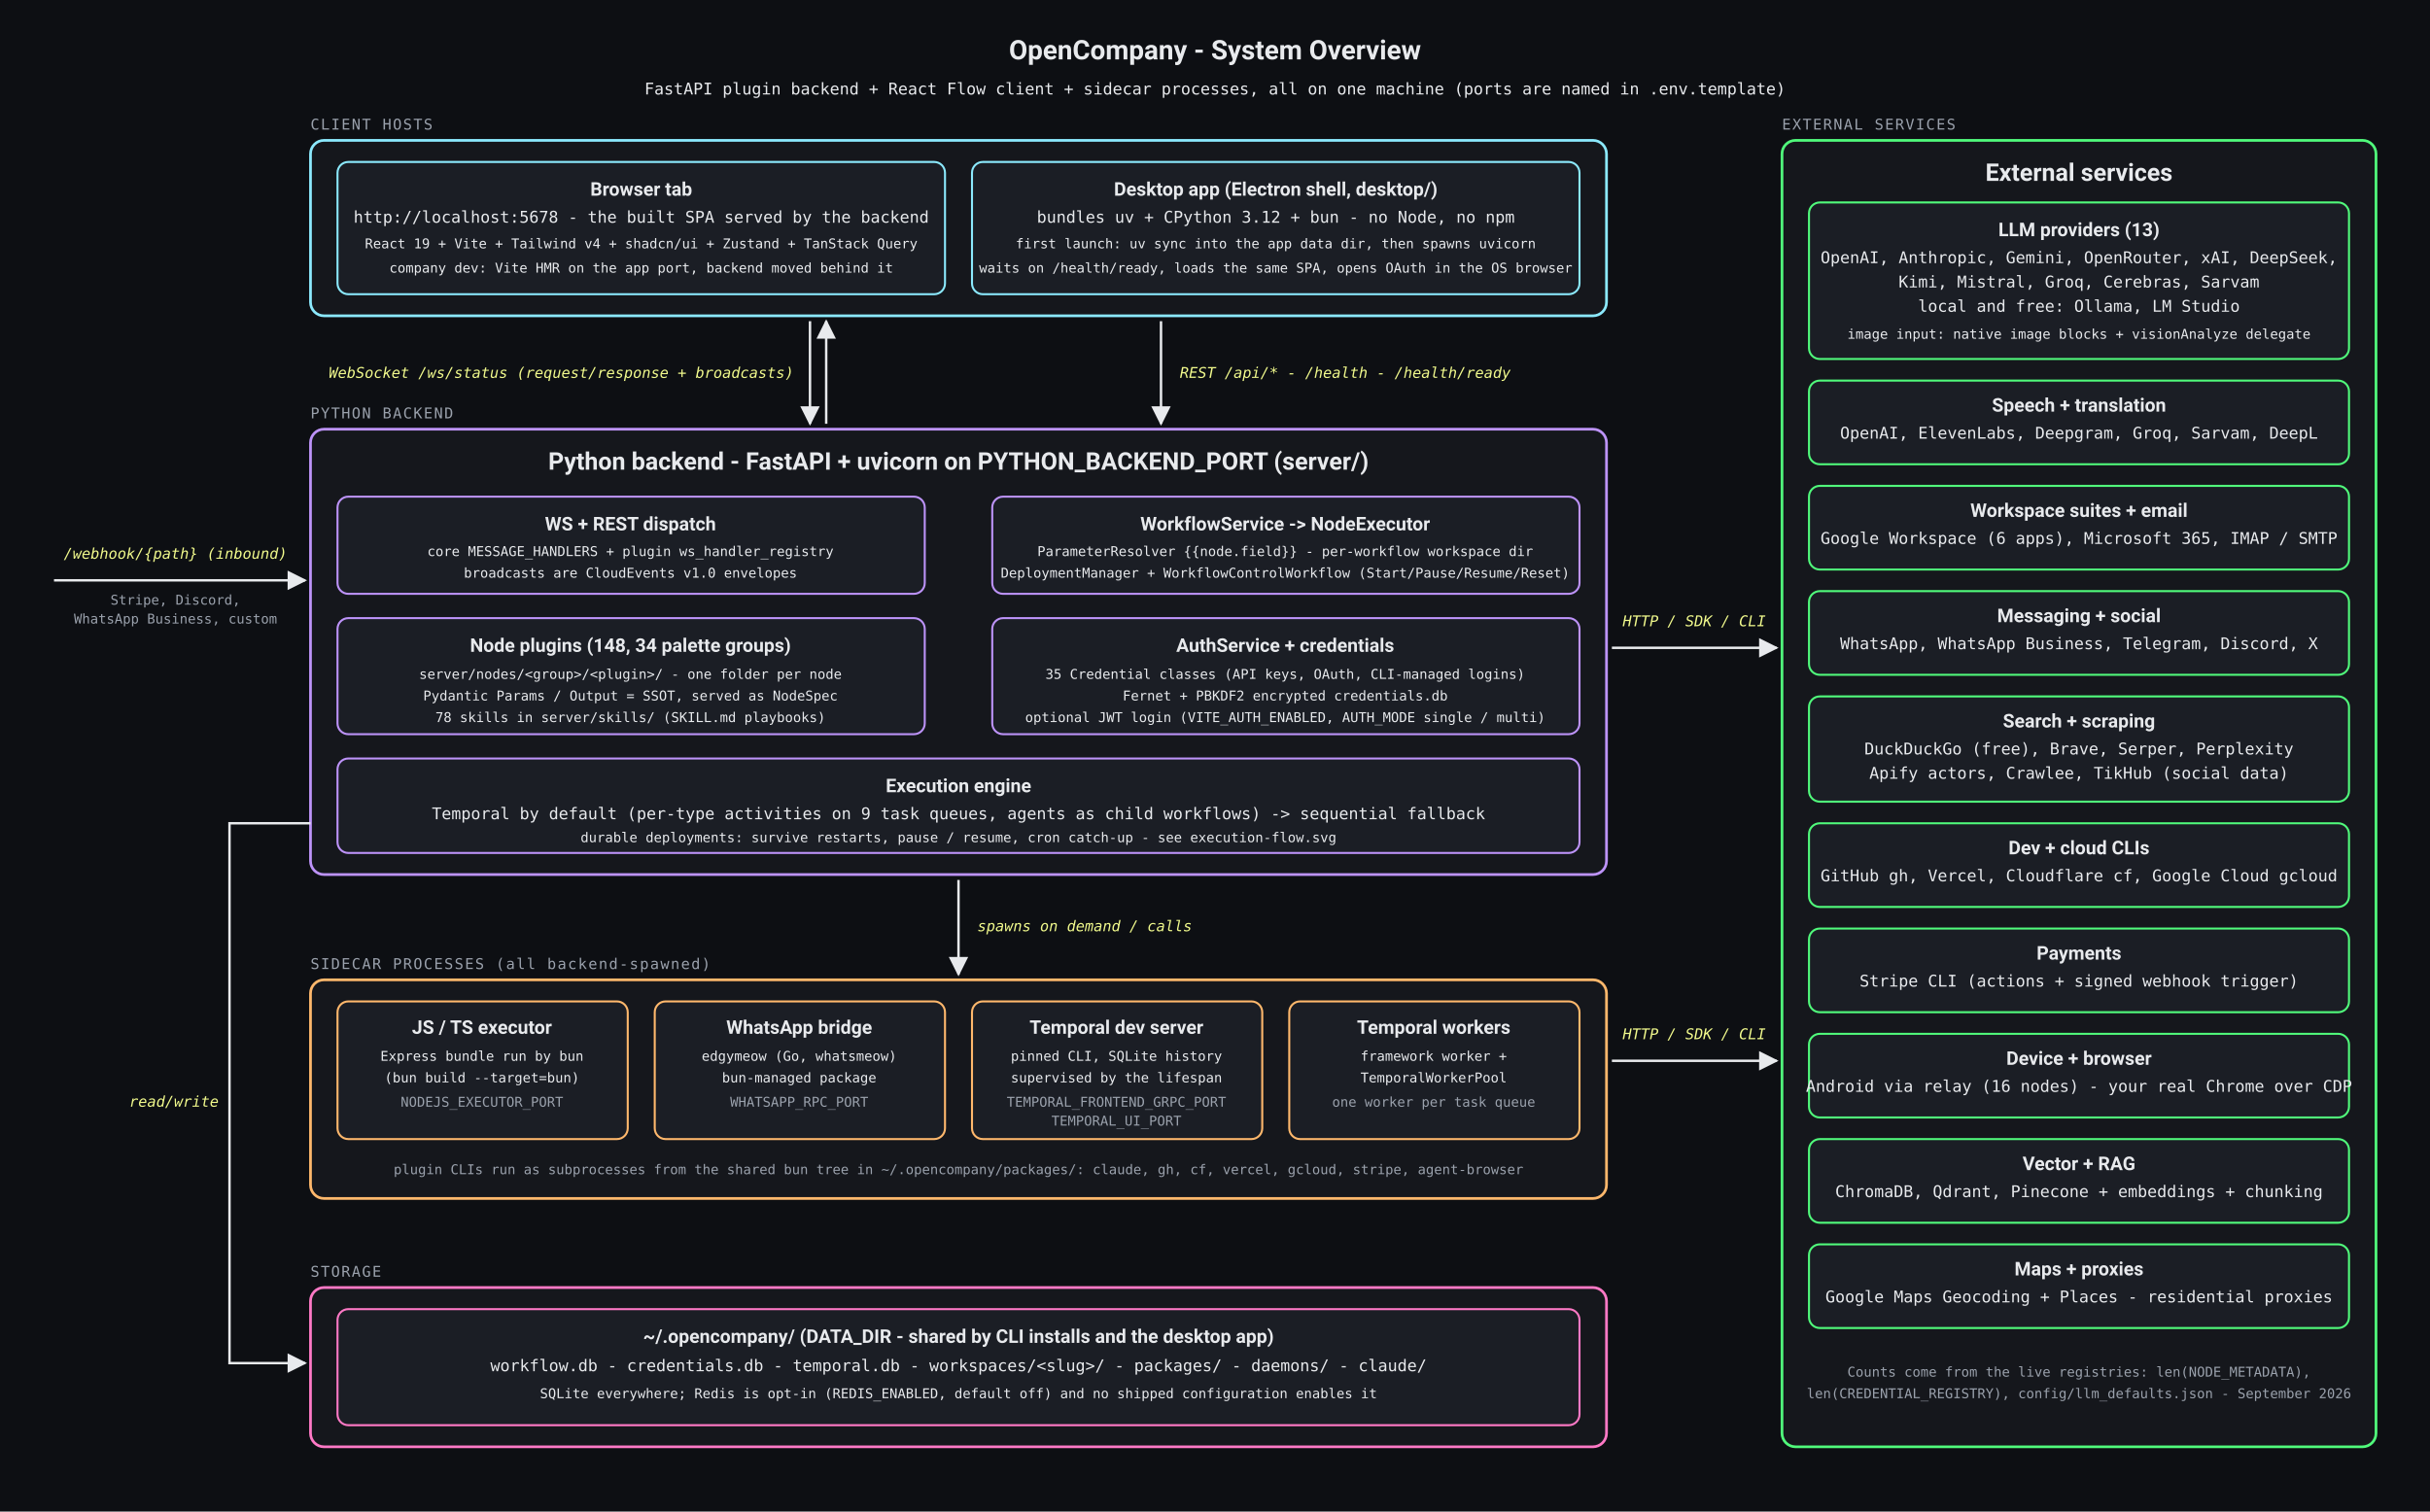
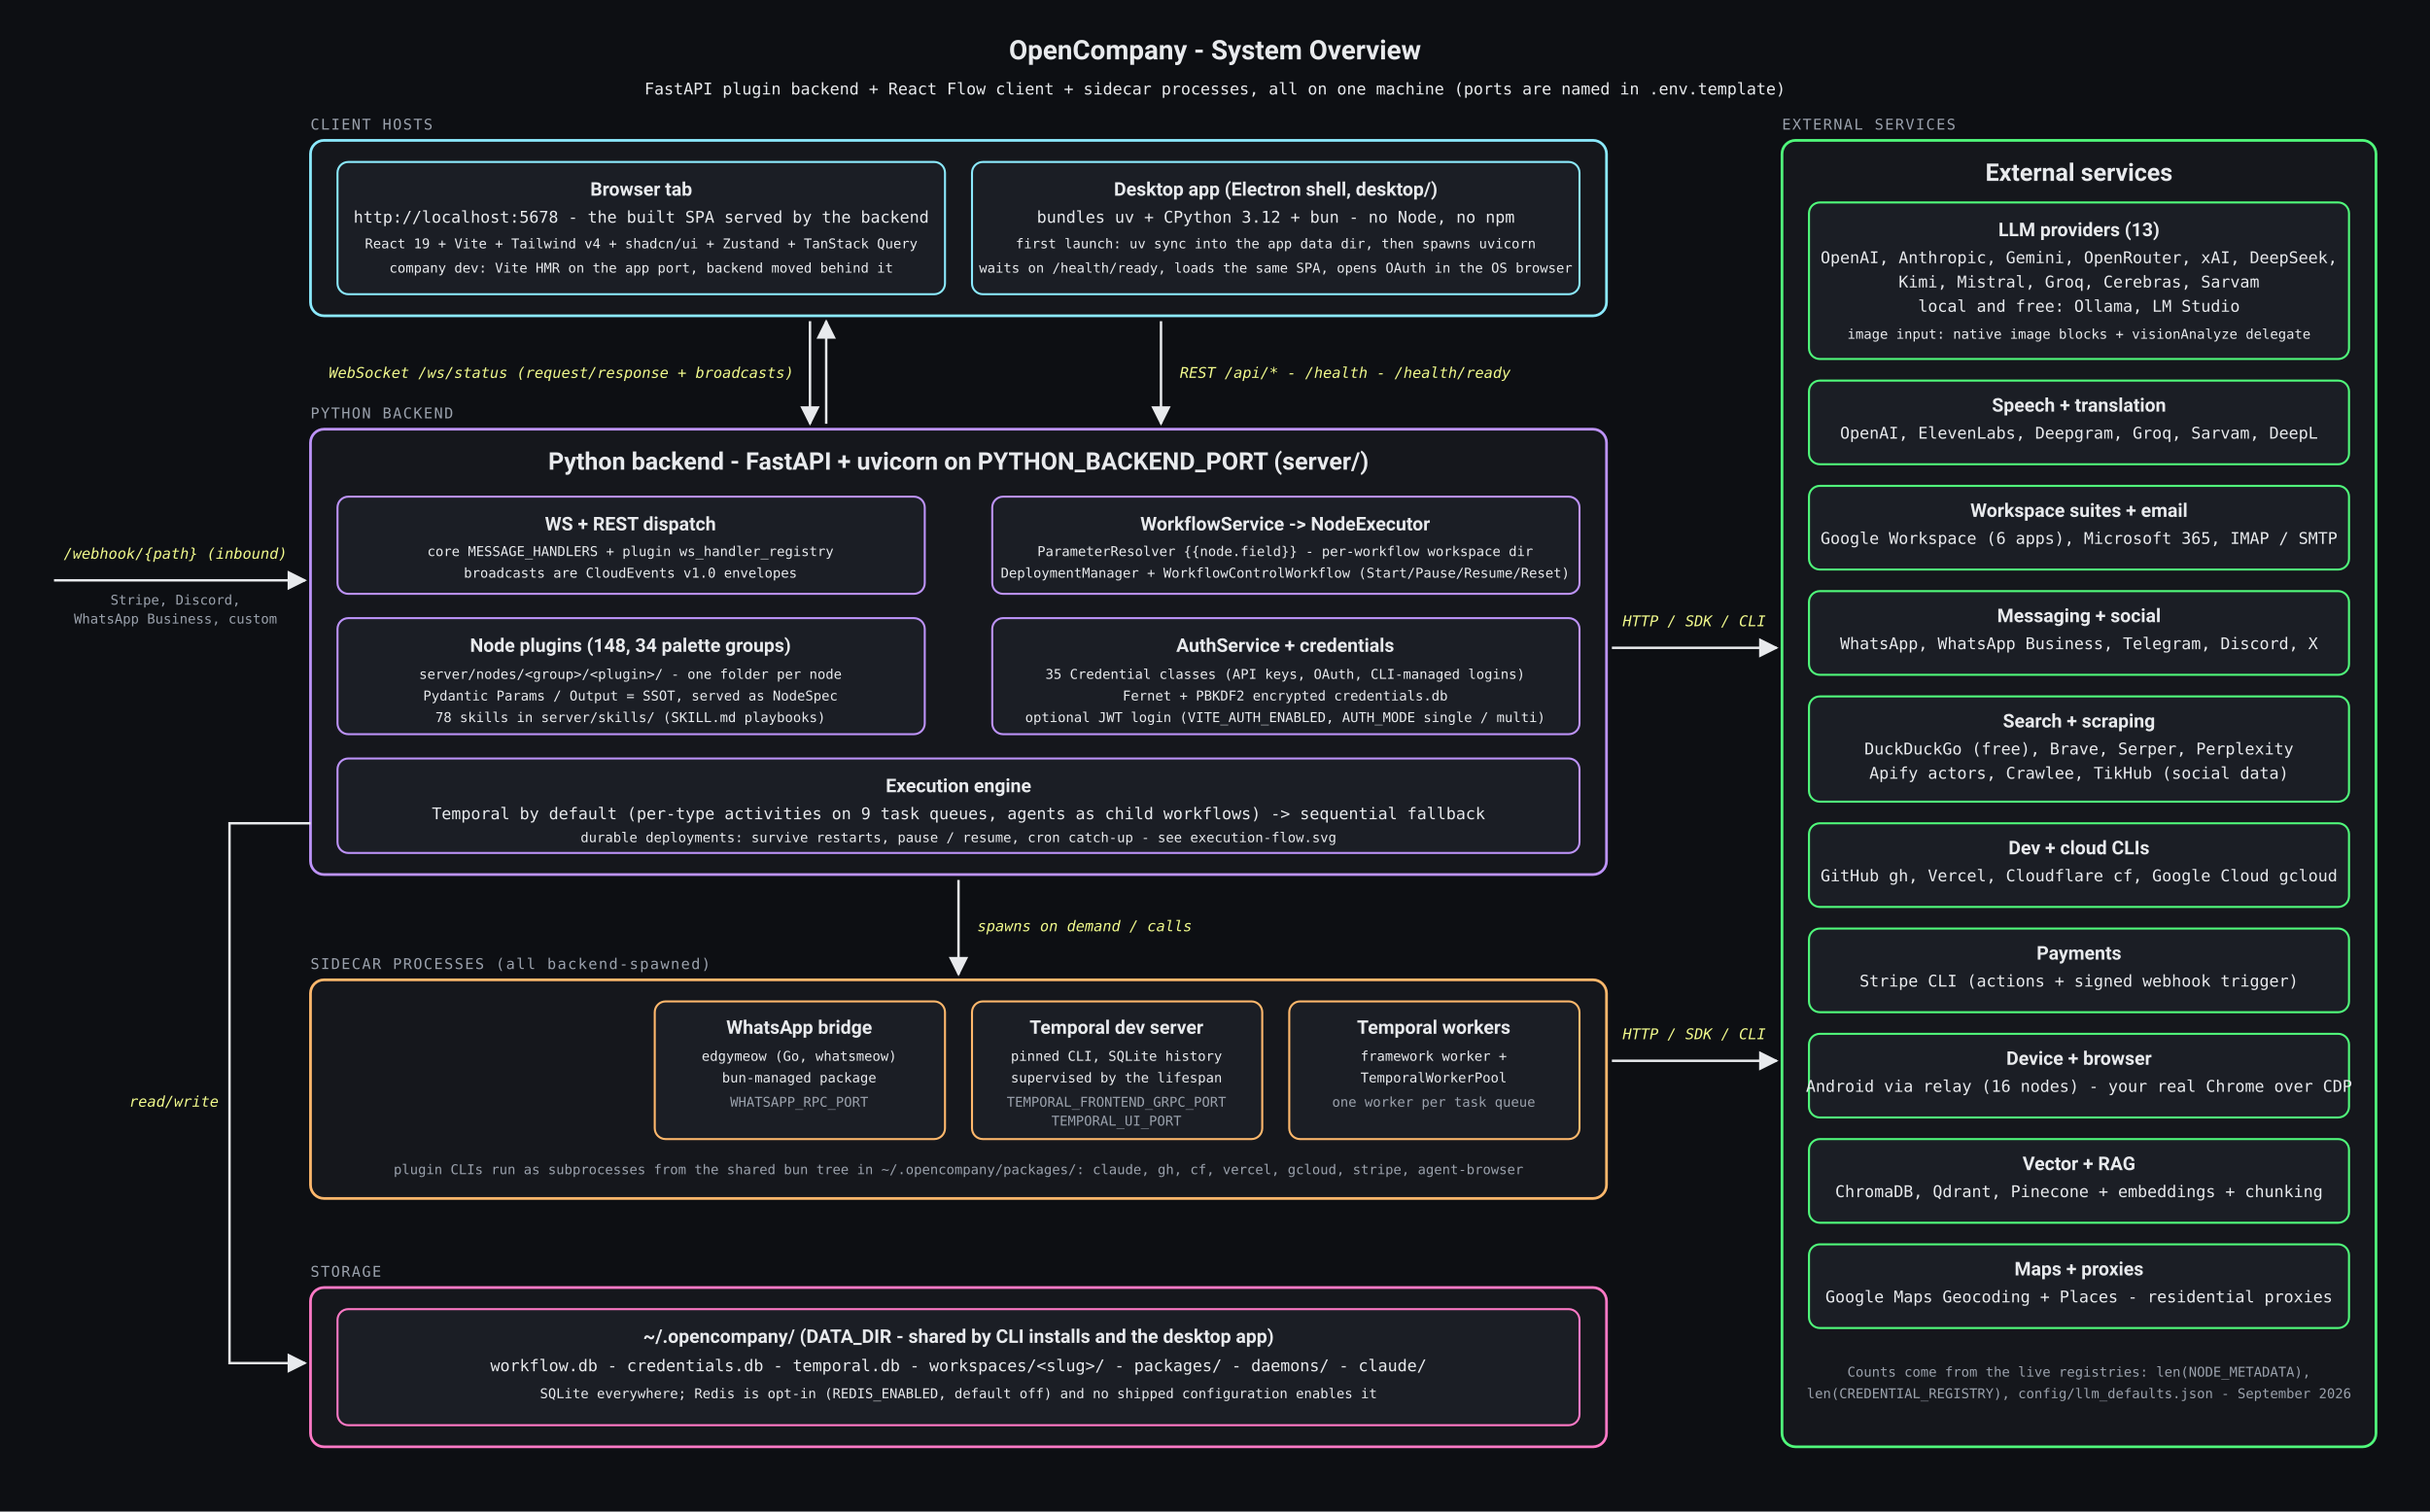
<svg xmlns="http://www.w3.org/2000/svg" viewBox="0 0 1800 1120" width="100%" preserveAspectRatio="xMidYMid meet" font-family="ui-monospace, SFMono-Regular, 'SF Mono', Menlo, Monaco, Consolas, monospace">
  <defs>
    <marker id="arrow" viewBox="0 0 10 10" refX="9" refY="5" markerWidth="8" markerHeight="8" orient="auto-start-reverse">
      <path d="M0,0 L10,5 L0,10 z" fill="#e8eaed" />
    </marker>
    <style>
      .bg { fill: #0d0f13; }
      .panel { fill: #15171c; stroke-width: 2; }
      .p-cyan { stroke: #8be9fd; } .p-purple { stroke: #bd93f9; } .p-orange { stroke: #ffb86c; } .p-green { stroke: #50fa7b; } .p-pink { stroke: #ff79c6; }
      .title { fill: #e8eaed; font-size: 20px; font-weight: 700; }
      .h1 { fill: #e8eaed; font-size: 18px; font-weight: 700; }
      .h2 { fill: #e8eaed; font-size: 14px; font-weight: 700; }
      .sub { fill: #e8eaed; font-size: 12px; }
      .small { fill: #e8eaed; font-size: 10px; }
      .dim { fill: #9aa1ac; font-size: 10px; }
      .label { fill: #f1fa8c; font-size: 11px; font-style: italic; }
      .conn { stroke: #e8eaed; stroke-width: 1.8; fill: none; }
      .conn-dot { stroke: #9aa1ac; stroke-width: 1.5; fill: none; stroke-dasharray: 4 4; }
      .box { fill: #1b1e25; stroke-width: 1.5; }
      .tier-label { fill: #9aa1ac; font-size: 11px; text-transform: uppercase; letter-spacing: 1px; }
      .accent-cyan { fill: #8be9fd; } .accent-purple { fill: #bd93f9; } .accent-green { fill: #50fa7b; } .accent-orange { fill: #ffb86c; } .accent-pink { fill: #ff79c6; }
          .title, .h1, .h2 { font-family: 'Geist Variable', system-ui, -apple-system, BlinkMacSystemFont, 'Segoe UI', Roboto, sans-serif; }
    </style>
  </defs>
  <rect class="bg" width="1800" height="1120" />
  <text class="title" x="900" y="44" text-anchor="middle">OpenCompany - System Overview</text>
  <text class="sub" x="900" y="70" text-anchor="middle">FastAPI plugin backend + React Flow client + sidecar processes, all on one machine (ports are named in .env.template)</text>
  <text class="tier-label" x="230" y="96">CLIENT HOSTS</text>
  <rect class="panel p-cyan" x="230" y="104" width="960" height="130" rx="10" />
  <rect class="box p-cyan" x="250" y="120" width="450" height="98" rx="8" />
  <text class="h2" x="475" y="145" text-anchor="middle">Browser tab</text>
  <text class="sub" x="475" y="165" text-anchor="middle">http://localhost:5678 - the built SPA served by the backend</text>
  <text class="small" x="475" y="184" text-anchor="middle">React 19 + Vite + Tailwind v4 + shadcn/ui + Zustand + TanStack Query</text>
  <text class="small" x="475" y="202" text-anchor="middle">company dev: Vite HMR on the app port, backend moved behind it</text>
  <rect class="box p-cyan" x="720" y="120" width="450" height="98" rx="8" />
  <text class="h2" x="945" y="145" text-anchor="middle">Desktop app (Electron shell, desktop/)</text>
  <text class="sub" x="945" y="165" text-anchor="middle">bundles uv + CPython 3.12 + bun - no Node, no npm</text>
  <text class="small" x="945" y="184" text-anchor="middle">first launch: uv sync into the app data dir, then spawns uvicorn</text>
  <text class="small" x="945" y="202" text-anchor="middle">waits on /health/ready, loads the same SPA, opens OAuth in the OS browser</text>
  <path class="conn" d="M 600 238 L 600 314" marker-end="url(#arrow)" />
  <path class="conn" d="M 612 314 L 612 238" marker-end="url(#arrow)" />
  <text class="label" x="588" y="280" text-anchor="end">WebSocket /ws/status (request/response + broadcasts)</text>
  <path class="conn" d="M 860 238 L 860 314" marker-end="url(#arrow)" />
  <text class="label" x="874" y="280">REST /api/* - /health - /health/ready</text>
  <path class="conn" d="M 40 430 L 226 430" marker-end="url(#arrow)" />
  <text class="label" x="130" y="414" text-anchor="middle">/webhook/{path} (inbound)</text>
  <text class="dim" x="130" y="448" text-anchor="middle">Stripe, Discord,</text>
  <text class="dim" x="130" y="462" text-anchor="middle">WhatsApp Business, custom</text>
  <text class="tier-label" x="230" y="310">PYTHON BACKEND</text>
  <rect class="panel p-purple" x="230" y="318" width="960" height="330" rx="10" />
  <text class="h1" x="710" y="348" text-anchor="middle">Python backend - FastAPI + uvicorn on PYTHON_BACKEND_PORT (server/)</text>
  <rect class="box p-purple" x="250" y="368" width="435" height="72" rx="8" />
  <text class="h2" x="467" y="393" text-anchor="middle">WS + REST dispatch</text>
  <text class="small" x="467" y="412" text-anchor="middle">core MESSAGE_HANDLERS + plugin ws_handler_registry</text>
  <text class="small" x="467" y="428" text-anchor="middle">broadcasts are CloudEvents v1.0 envelopes</text>
  <rect class="box p-purple" x="735" y="368" width="435" height="72" rx="8" />
  <text class="h2" x="952" y="393" text-anchor="middle">WorkflowService -&gt; NodeExecutor</text>
  <text class="small" x="952" y="412" text-anchor="middle">ParameterResolver {{node.field}} - per-workflow workspace dir</text>
  <text class="small" x="952" y="428" text-anchor="middle">DeploymentManager + WorkflowControlWorkflow (Start/Pause/Resume/Reset)</text>
  <rect class="box p-purple" x="250" y="458" width="435" height="86" rx="8" />
  <text class="h2" x="467" y="483" text-anchor="middle">Node plugins (148, 34 palette groups)</text>
  <text class="small" x="467" y="503" text-anchor="middle">server/nodes/&lt;group&gt;/&lt;plugin&gt;/ - one folder per node</text>
  <text class="small" x="467" y="519" text-anchor="middle">Pydantic Params / Output = SSOT, served as NodeSpec</text>
  <text class="small" x="467" y="535" text-anchor="middle">78 skills in server/skills/ (SKILL.md playbooks)</text>
  <rect class="box p-purple" x="735" y="458" width="435" height="86" rx="8" />
  <text class="h2" x="952" y="483" text-anchor="middle">AuthService + credentials</text>
  <text class="small" x="952" y="503" text-anchor="middle">35 Credential classes (API keys, OAuth, CLI-managed logins)</text>
  <text class="small" x="952" y="519" text-anchor="middle">Fernet + PBKDF2 encrypted credentials.db</text>
  <text class="small" x="952" y="535" text-anchor="middle">optional JWT login (VITE_AUTH_ENABLED, AUTH_MODE single / multi)</text>
  <rect class="box p-purple" x="250" y="562" width="920" height="70" rx="8" />
  <text class="h2" x="710" y="587" text-anchor="middle">Execution engine</text>
  <text class="sub" x="710" y="607" text-anchor="middle">Temporal by default (per-type activities on 9 task queues, agents as child workflows) -&gt; sequential fallback</text>
  <text class="small" x="710" y="624" text-anchor="middle">durable deployments: survive restarts, pause / resume, cron catch-up - see execution-flow.svg</text>
  <path class="conn" d="M 710 652 L 710 722" marker-end="url(#arrow)" />
  <text class="label" x="724" y="690">spawns on demand / calls</text>
  <text class="tier-label" x="230" y="718">SIDECAR PROCESSES (all backend-spawned)</text>
  <rect class="panel p-orange" x="230" y="726" width="960" height="162" rx="10" />
-   <rect class="box p-orange" x="250" y="742" width="215" height="102" rx="8" />
-   <text class="h2" x="357" y="766" text-anchor="middle">JS / TS executor</text>
-   <text class="small" x="357" y="786" text-anchor="middle">Express bundle run by bun</text>
-   <text class="small" x="357" y="802" text-anchor="middle">(bun build --target=bun)</text>
-   <text class="dim" x="357" y="820" text-anchor="middle">NODEJS_EXECUTOR_PORT</text>
  <rect class="box p-orange" x="485" y="742" width="215" height="102" rx="8" />
  <text class="h2" x="592" y="766" text-anchor="middle">WhatsApp bridge</text>
  <text class="small" x="592" y="786" text-anchor="middle">edgymeow (Go, whatsmeow)</text>
  <text class="small" x="592" y="802" text-anchor="middle">bun-managed package</text>
  <text class="dim" x="592" y="820" text-anchor="middle">WHATSAPP_RPC_PORT</text>
  <rect class="box p-orange" x="720" y="742" width="215" height="102" rx="8" />
  <text class="h2" x="827" y="766" text-anchor="middle">Temporal dev server</text>
  <text class="small" x="827" y="786" text-anchor="middle">pinned CLI, SQLite history</text>
  <text class="small" x="827" y="802" text-anchor="middle">supervised by the lifespan</text>
  <text class="dim" x="827" y="820" text-anchor="middle">TEMPORAL_FRONTEND_GRPC_PORT</text>
  <text class="dim" x="827" y="834" text-anchor="middle">TEMPORAL_UI_PORT</text>
  <rect class="box p-orange" x="955" y="742" width="215" height="102" rx="8" />
  <text class="h2" x="1062" y="766" text-anchor="middle">Temporal workers</text>
  <text class="small" x="1062" y="786" text-anchor="middle">framework worker +</text>
  <text class="small" x="1062" y="802" text-anchor="middle">TemporalWorkerPool</text>
  <text class="dim" x="1062" y="820" text-anchor="middle">one worker per task queue</text>
  <text class="dim" x="710" y="870" text-anchor="middle">plugin CLIs run as subprocesses from the shared bun tree in ~/.opencompany/packages/: claude, gh, cf, vercel, gcloud, stripe, agent-browser</text>
  <path class="conn" d="M 230 610 L 170 610 L 170 1010 L 226 1010" marker-end="url(#arrow)" />
  <text class="label" x="162" y="820" text-anchor="end">read/write</text>
  <text class="tier-label" x="230" y="946">STORAGE</text>
  <rect class="panel p-pink" x="230" y="954" width="960" height="118" rx="10" />
  <rect class="box p-pink" x="250" y="970" width="920" height="86" rx="8" />
  <text class="h2" x="710" y="995" text-anchor="middle">~/.opencompany/ (DATA_DIR - shared by CLI installs and the desktop app)</text>
  <text class="sub" x="710" y="1016" text-anchor="middle">workflow.db - credentials.db - temporal.db - workspaces/&lt;slug&gt;/ - packages/ - daemons/ - claude/</text>
  <text class="small" x="710" y="1036" text-anchor="middle">SQLite everywhere; Redis is opt-in (REDIS_ENABLED, default off) and no shipped configuration enables it</text>
  <path class="conn" d="M 1194 480 L 1316 480" marker-end="url(#arrow)" />
  <text class="label" x="1255" y="464" text-anchor="middle">HTTP / SDK / CLI</text>
  <path class="conn" d="M 1194 786 L 1316 786" marker-end="url(#arrow)" />
  <text class="label" x="1255" y="770" text-anchor="middle">HTTP / SDK / CLI</text>
  <text class="tier-label" x="1320" y="96">EXTERNAL SERVICES</text>
  <rect class="panel p-green" x="1320" y="104" width="440" height="968" rx="10" />
  <text class="h1" x="1540" y="134" text-anchor="middle">External services</text>
  <rect class="box p-green" x="1340" y="150" width="400" height="116" rx="8" />
  <text class="h2" x="1540" y="175" text-anchor="middle">LLM providers (13)</text>
  <text class="sub" x="1540" y="195" text-anchor="middle">OpenAI, Anthropic, Gemini, OpenRouter, xAI, DeepSeek,</text>
  <text class="sub" x="1540" y="213" text-anchor="middle">Kimi, Mistral, Groq, Cerebras, Sarvam</text>
  <text class="sub" x="1540" y="231" text-anchor="middle">local and free: Ollama, LM Studio</text>
  <text class="small" x="1540" y="251" text-anchor="middle">image input: native image blocks + visionAnalyze delegate</text>
  <rect class="box p-green" x="1340" y="282" width="400" height="62" rx="8" />
  <text class="h2" x="1540" y="305" text-anchor="middle">Speech + translation</text>
  <text class="sub" x="1540" y="325" text-anchor="middle">OpenAI, ElevenLabs, Deepgram, Groq, Sarvam, DeepL</text>
  <rect class="box p-green" x="1340" y="360" width="400" height="62" rx="8" />
  <text class="h2" x="1540" y="383" text-anchor="middle">Workspace suites + email</text>
  <text class="sub" x="1540" y="403" text-anchor="middle">Google Workspace (6 apps), Microsoft 365, IMAP / SMTP</text>
  <rect class="box p-green" x="1340" y="438" width="400" height="62" rx="8" />
  <text class="h2" x="1540" y="461" text-anchor="middle">Messaging + social</text>
  <text class="sub" x="1540" y="481" text-anchor="middle">WhatsApp, WhatsApp Business, Telegram, Discord, X</text>
  <rect class="box p-green" x="1340" y="516" width="400" height="78" rx="8" />
  <text class="h2" x="1540" y="539" text-anchor="middle">Search + scraping</text>
  <text class="sub" x="1540" y="559" text-anchor="middle">DuckDuckGo (free), Brave, Serper, Perplexity</text>
  <text class="sub" x="1540" y="577" text-anchor="middle">Apify actors, Crawlee, TikHub (social data)</text>
  <rect class="box p-green" x="1340" y="610" width="400" height="62" rx="8" />
  <text class="h2" x="1540" y="633" text-anchor="middle">Dev + cloud CLIs</text>
  <text class="sub" x="1540" y="653" text-anchor="middle">GitHub gh, Vercel, Cloudflare cf, Google Cloud gcloud</text>
  <rect class="box p-green" x="1340" y="688" width="400" height="62" rx="8" />
  <text class="h2" x="1540" y="711" text-anchor="middle">Payments</text>
  <text class="sub" x="1540" y="731" text-anchor="middle">Stripe CLI (actions + signed webhook trigger)</text>
  <rect class="box p-green" x="1340" y="766" width="400" height="62" rx="8" />
  <text class="h2" x="1540" y="789" text-anchor="middle">Device + browser</text>
  <text class="sub" x="1540" y="809" text-anchor="middle">Android via relay (16 nodes) - your real Chrome over CDP</text>
  <rect class="box p-green" x="1340" y="844" width="400" height="62" rx="8" />
  <text class="h2" x="1540" y="867" text-anchor="middle">Vector + RAG</text>
  <text class="sub" x="1540" y="887" text-anchor="middle">ChromaDB, Qdrant, Pinecone + embeddings + chunking</text>
  <rect class="box p-green" x="1340" y="922" width="400" height="62" rx="8" />
  <text class="h2" x="1540" y="945" text-anchor="middle">Maps + proxies</text>
  <text class="sub" x="1540" y="965" text-anchor="middle">Google Maps Geocoding + Places - residential proxies</text>
  <text class="dim" x="1540" y="1020" text-anchor="middle">Counts come from the live registries: len(NODE_METADATA),</text>
  <text class="dim" x="1540" y="1036" text-anchor="middle">len(CREDENTIAL_REGISTRY), config/llm_defaults.json - September 2026</text>
</svg>
